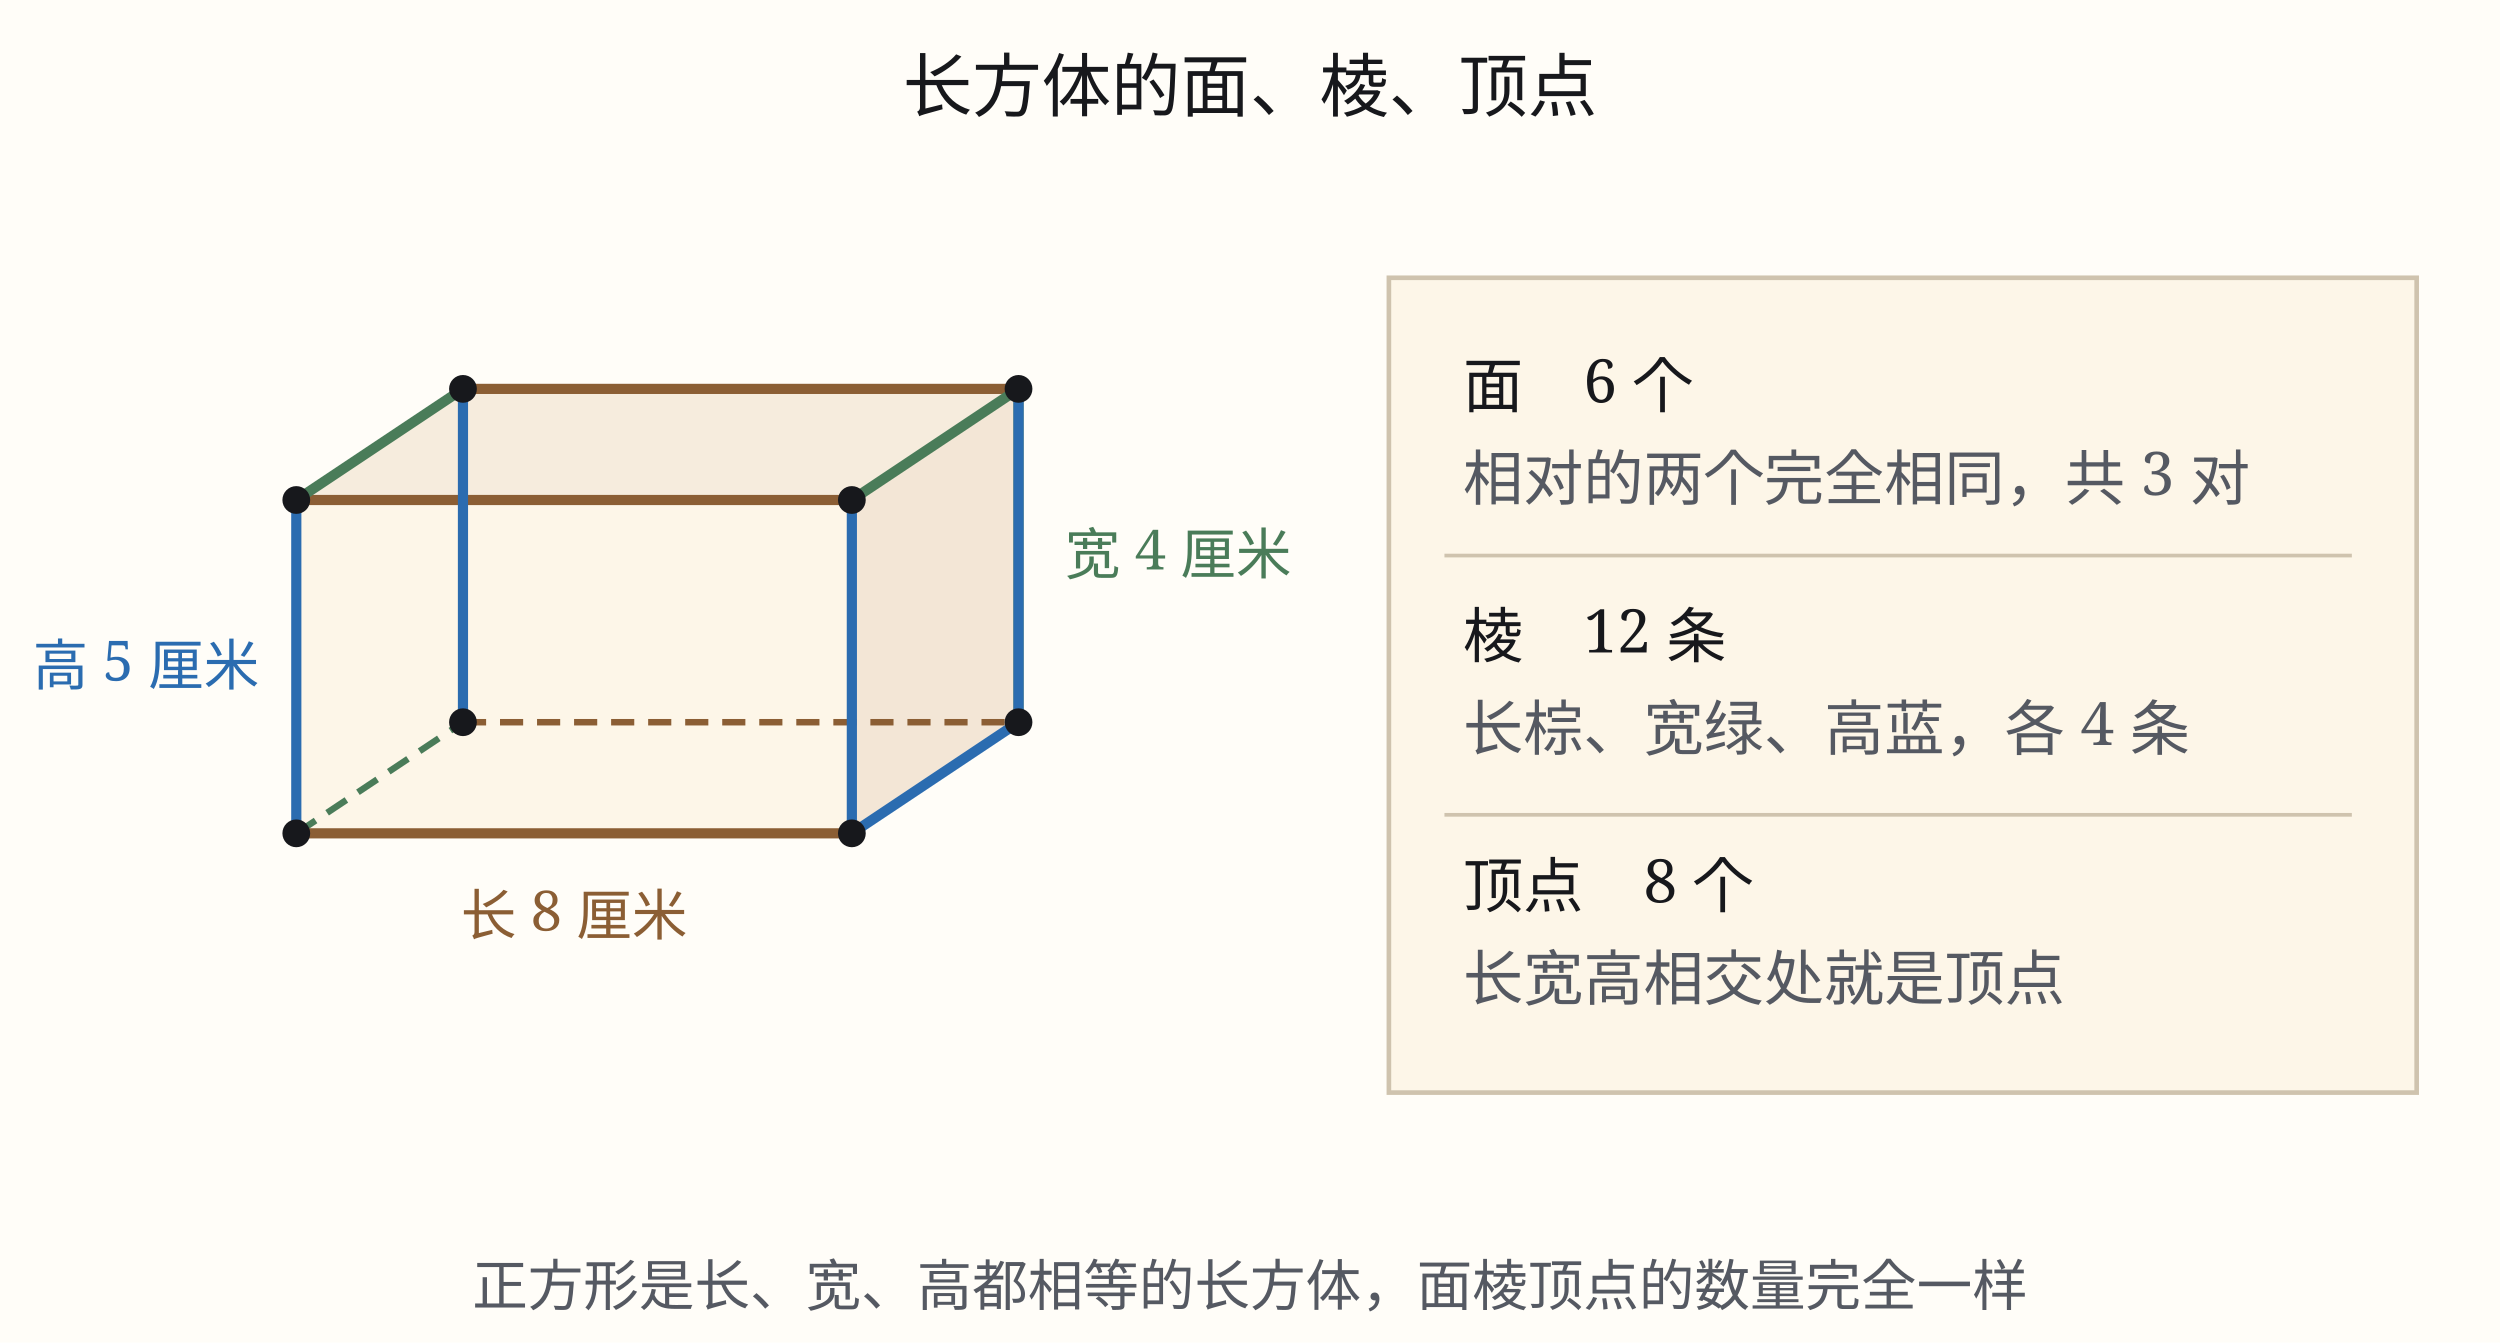
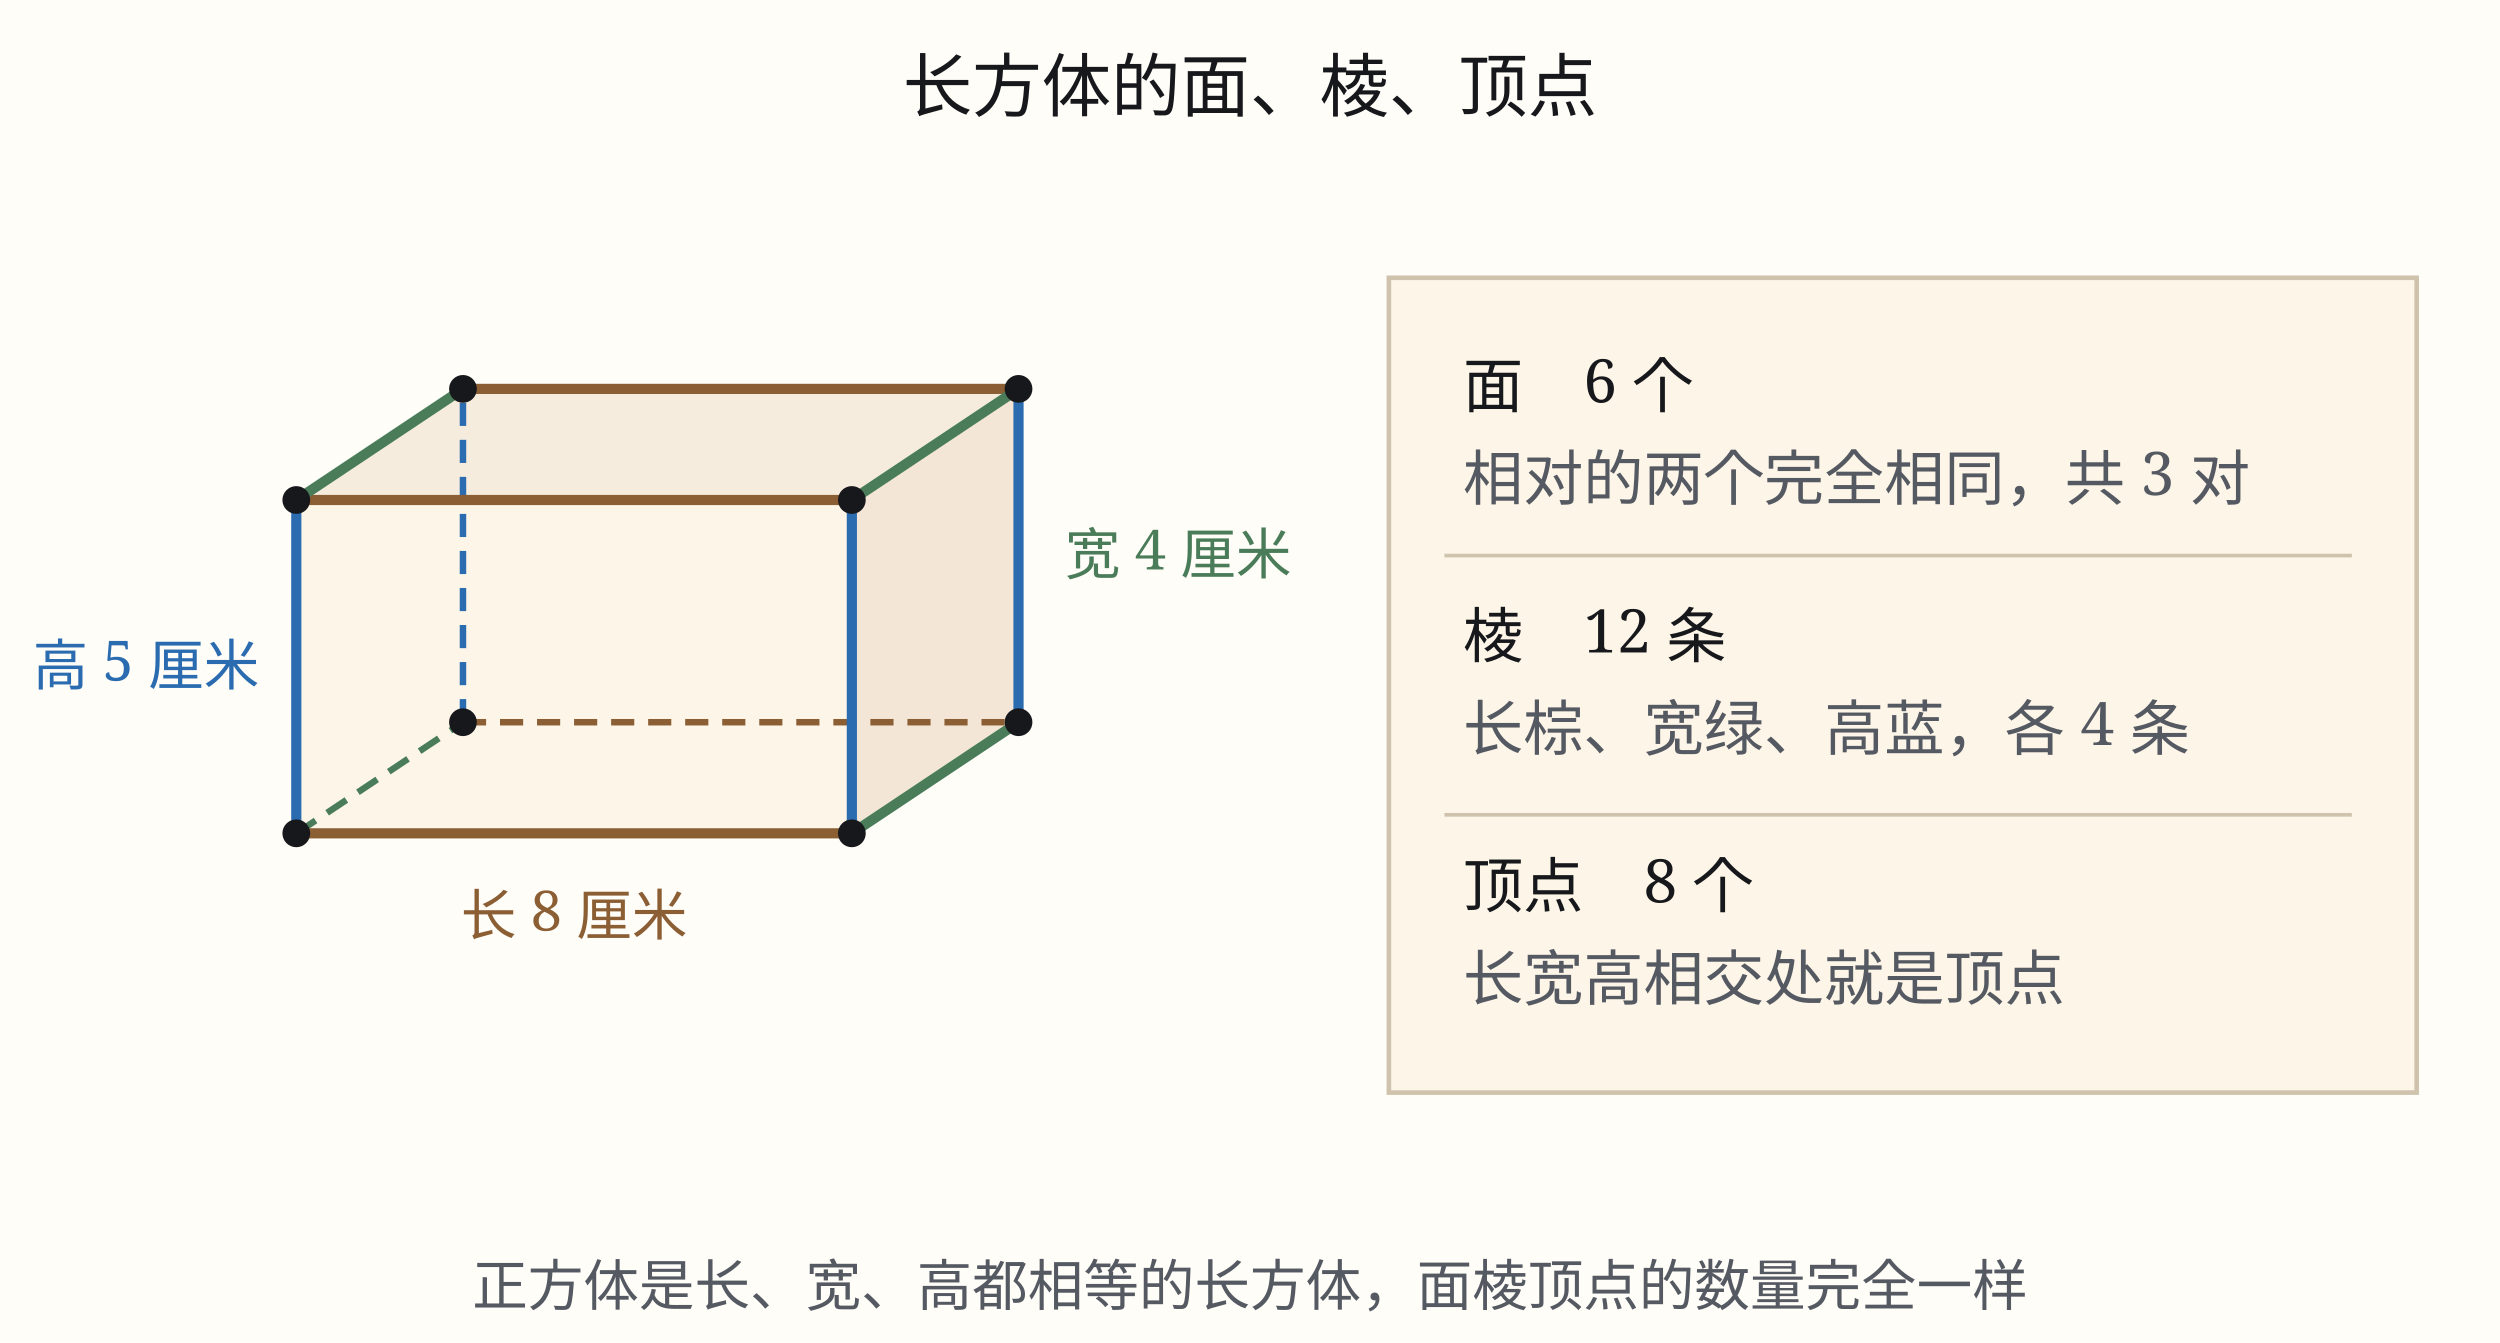
<svg xmlns="http://www.w3.org/2000/svg" width="540" height="290" viewBox="0 0 540 290" role="img">
  <rect x="0" y="0" width="540" height="290" fill="#fffdf8" />
  <text x="270.0" y="24" text-anchor="middle" font-family="'Noto Serif SC','Songti SC',serif" font-size="15" fill="#17181c">长方体的面、棱、顶点</text>
  <polygon points="64.0,108.0 184.0,108.0 220.0,84.0 100.0,84.0" fill="#f6ecdd" stroke="none" />
  <polygon points="184.0,108.0 184.0,180.0 220.0,156.0 220.0,84.0" fill="#f3e6d6" stroke="none" />
  <polygon points="64.0,108.0 184.0,108.0 184.0,180.0 64.0,180.0" fill="#fdf6e8" stroke="none" />
  <g fill="none" stroke-width="1.4" stroke-dasharray="5 3">
    <line x1="64" y1="180" x2="100" y2="156" stroke="#4a7c59" />
    <line x1="100" y1="156" x2="220" y2="156" stroke="#8b5e34" />
    <line x1="100" y1="156" x2="100" y2="84" stroke="#2b6cb0" />
  </g>
  <g fill="none" stroke-width="2.2">
    <line x1="64" y1="108" x2="184" y2="108" stroke="#8b5e34" />
    <line x1="184" y1="180" x2="64" y2="180" stroke="#8b5e34" />
    <line x1="100" y1="84" x2="220" y2="84" stroke="#8b5e34" />
-     <line x1="220" y1="84" x2="220" y2="156" stroke="#4a7c59" />
    <line x1="64" y1="108" x2="100" y2="84" stroke="#4a7c59" />
    <line x1="184" y1="108" x2="220" y2="84" stroke="#4a7c59" />
-     <line x1="184" y1="180" x2="220" y2="156" stroke="#2b6cb0" />
+     <line x1="184" y1="180" x2="220" y2="156" stroke="#4a7c59" />
    <line x1="64" y1="108" x2="64" y2="180" stroke="#2b6cb0" />
    <line x1="184" y1="108" x2="184" y2="180" stroke="#2b6cb0" />
-     <line x1="100" y1="84" x2="100" y2="156" stroke="#2b6cb0" />
    <line x1="220" y1="84" x2="220" y2="156" stroke="#2b6cb0" />
  </g>
  <g fill="#17181c">
    <circle cx="64" cy="108" r="3" />
    <circle cx="184" cy="108" r="3" />
    <circle cx="184" cy="180" r="3" />
    <circle cx="64" cy="180" r="3" />
    <circle cx="100" cy="84" r="3" />
    <circle cx="220" cy="84" r="3" />
    <circle cx="220" cy="156" r="3" />
    <circle cx="100" cy="156" r="3" />
  </g>
  <text x="124.0" y="202" text-anchor="middle" font-family="'Noto Serif SC','Songti SC',serif" font-size="12" fill="#8b5e34">长 8 厘米</text>
  <text x="56" y="148.0" text-anchor="end" font-family="'Noto Serif SC','Songti SC',serif" font-size="12" fill="#2b6cb0">高 5 厘米</text>
  <text x="230" y="124.0" font-family="'Noto Serif SC','Songti SC',serif" font-size="12" fill="#4a7c59">宽 4 厘米</text>
  <rect x="300" y="60" width="222" height="176" fill="#fdf6e8" stroke="#cfc3ae" stroke-width="1" />
  <text x="316" y="88" font-family="'Noto Serif SC','Songti SC',serif" font-size="13" fill="#17181c">面　6 个</text>
  <text x="316" y="108" font-family="'Noto Serif SC','Songti SC',serif" font-size="13" fill="#555962">相对的两个完全相同，共 3 对</text>
  <text x="316" y="142" font-family="'Noto Serif SC','Songti SC',serif" font-size="13" fill="#17181c">棱　12 条</text>
  <text x="316" y="162" font-family="'Noto Serif SC','Songti SC',serif" font-size="13" fill="#555962">长棕、宽绿、高蓝，各 4 条</text>
  <text x="316" y="196" font-family="'Noto Serif SC','Songti SC',serif" font-size="13" fill="#17181c">顶点　8 个</text>
  <text x="316" y="216" font-family="'Noto Serif SC','Songti SC',serif" font-size="13" fill="#555962">长宽高相交处就是顶点</text>
  <line x1="312" y1="120" x2="508" y2="120" stroke="#cfc3ae" stroke-width="0.8" />
  <line x1="312" y1="176" x2="508" y2="176" stroke="#cfc3ae" stroke-width="0.8" />
-   <text x="270" y="282" text-anchor="middle" font-family="'Noto Serif SC','Songti SC',serif" font-size="12" fill="#555962">正方形是长、宽、高都相等的长方体，面棱顶点的数量完全一样</text>
+   <text x="270" y="282" text-anchor="middle" font-family="'Noto Serif SC','Songti SC',serif" font-size="12" fill="#555962">正方体是长、宽、高都相等的长方体，面棱顶点的数量完全一样</text>
</svg>
